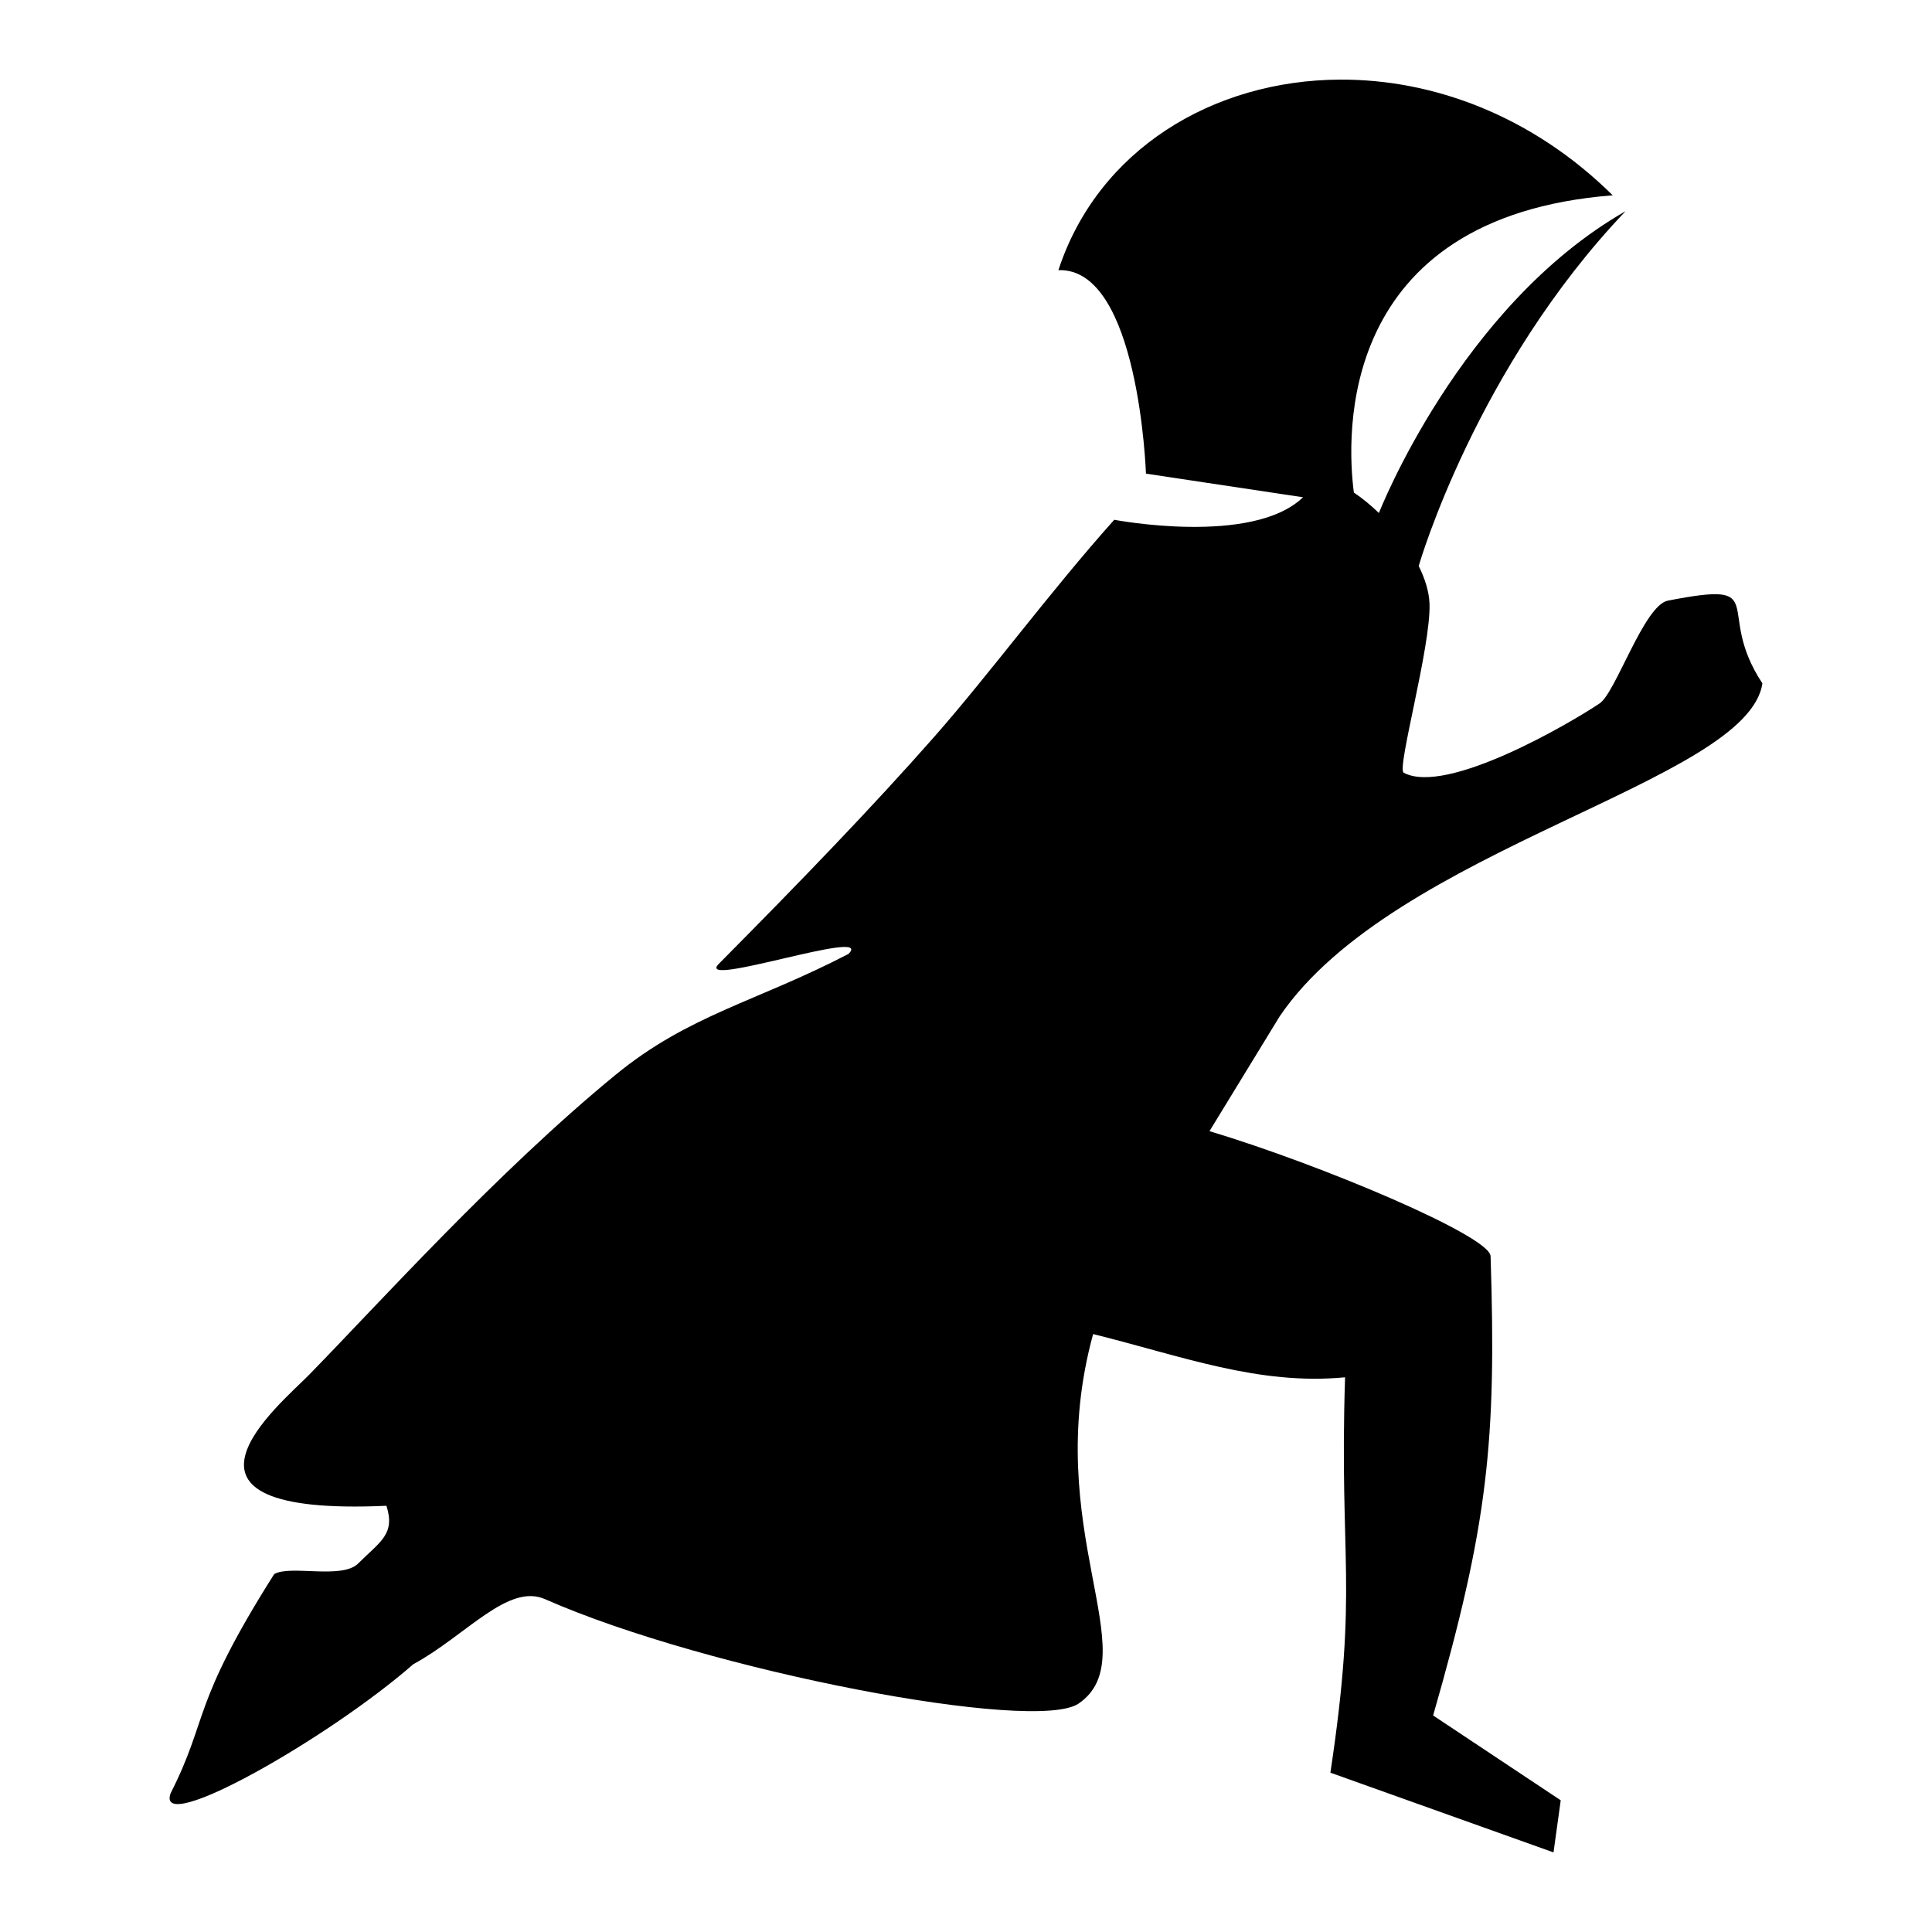
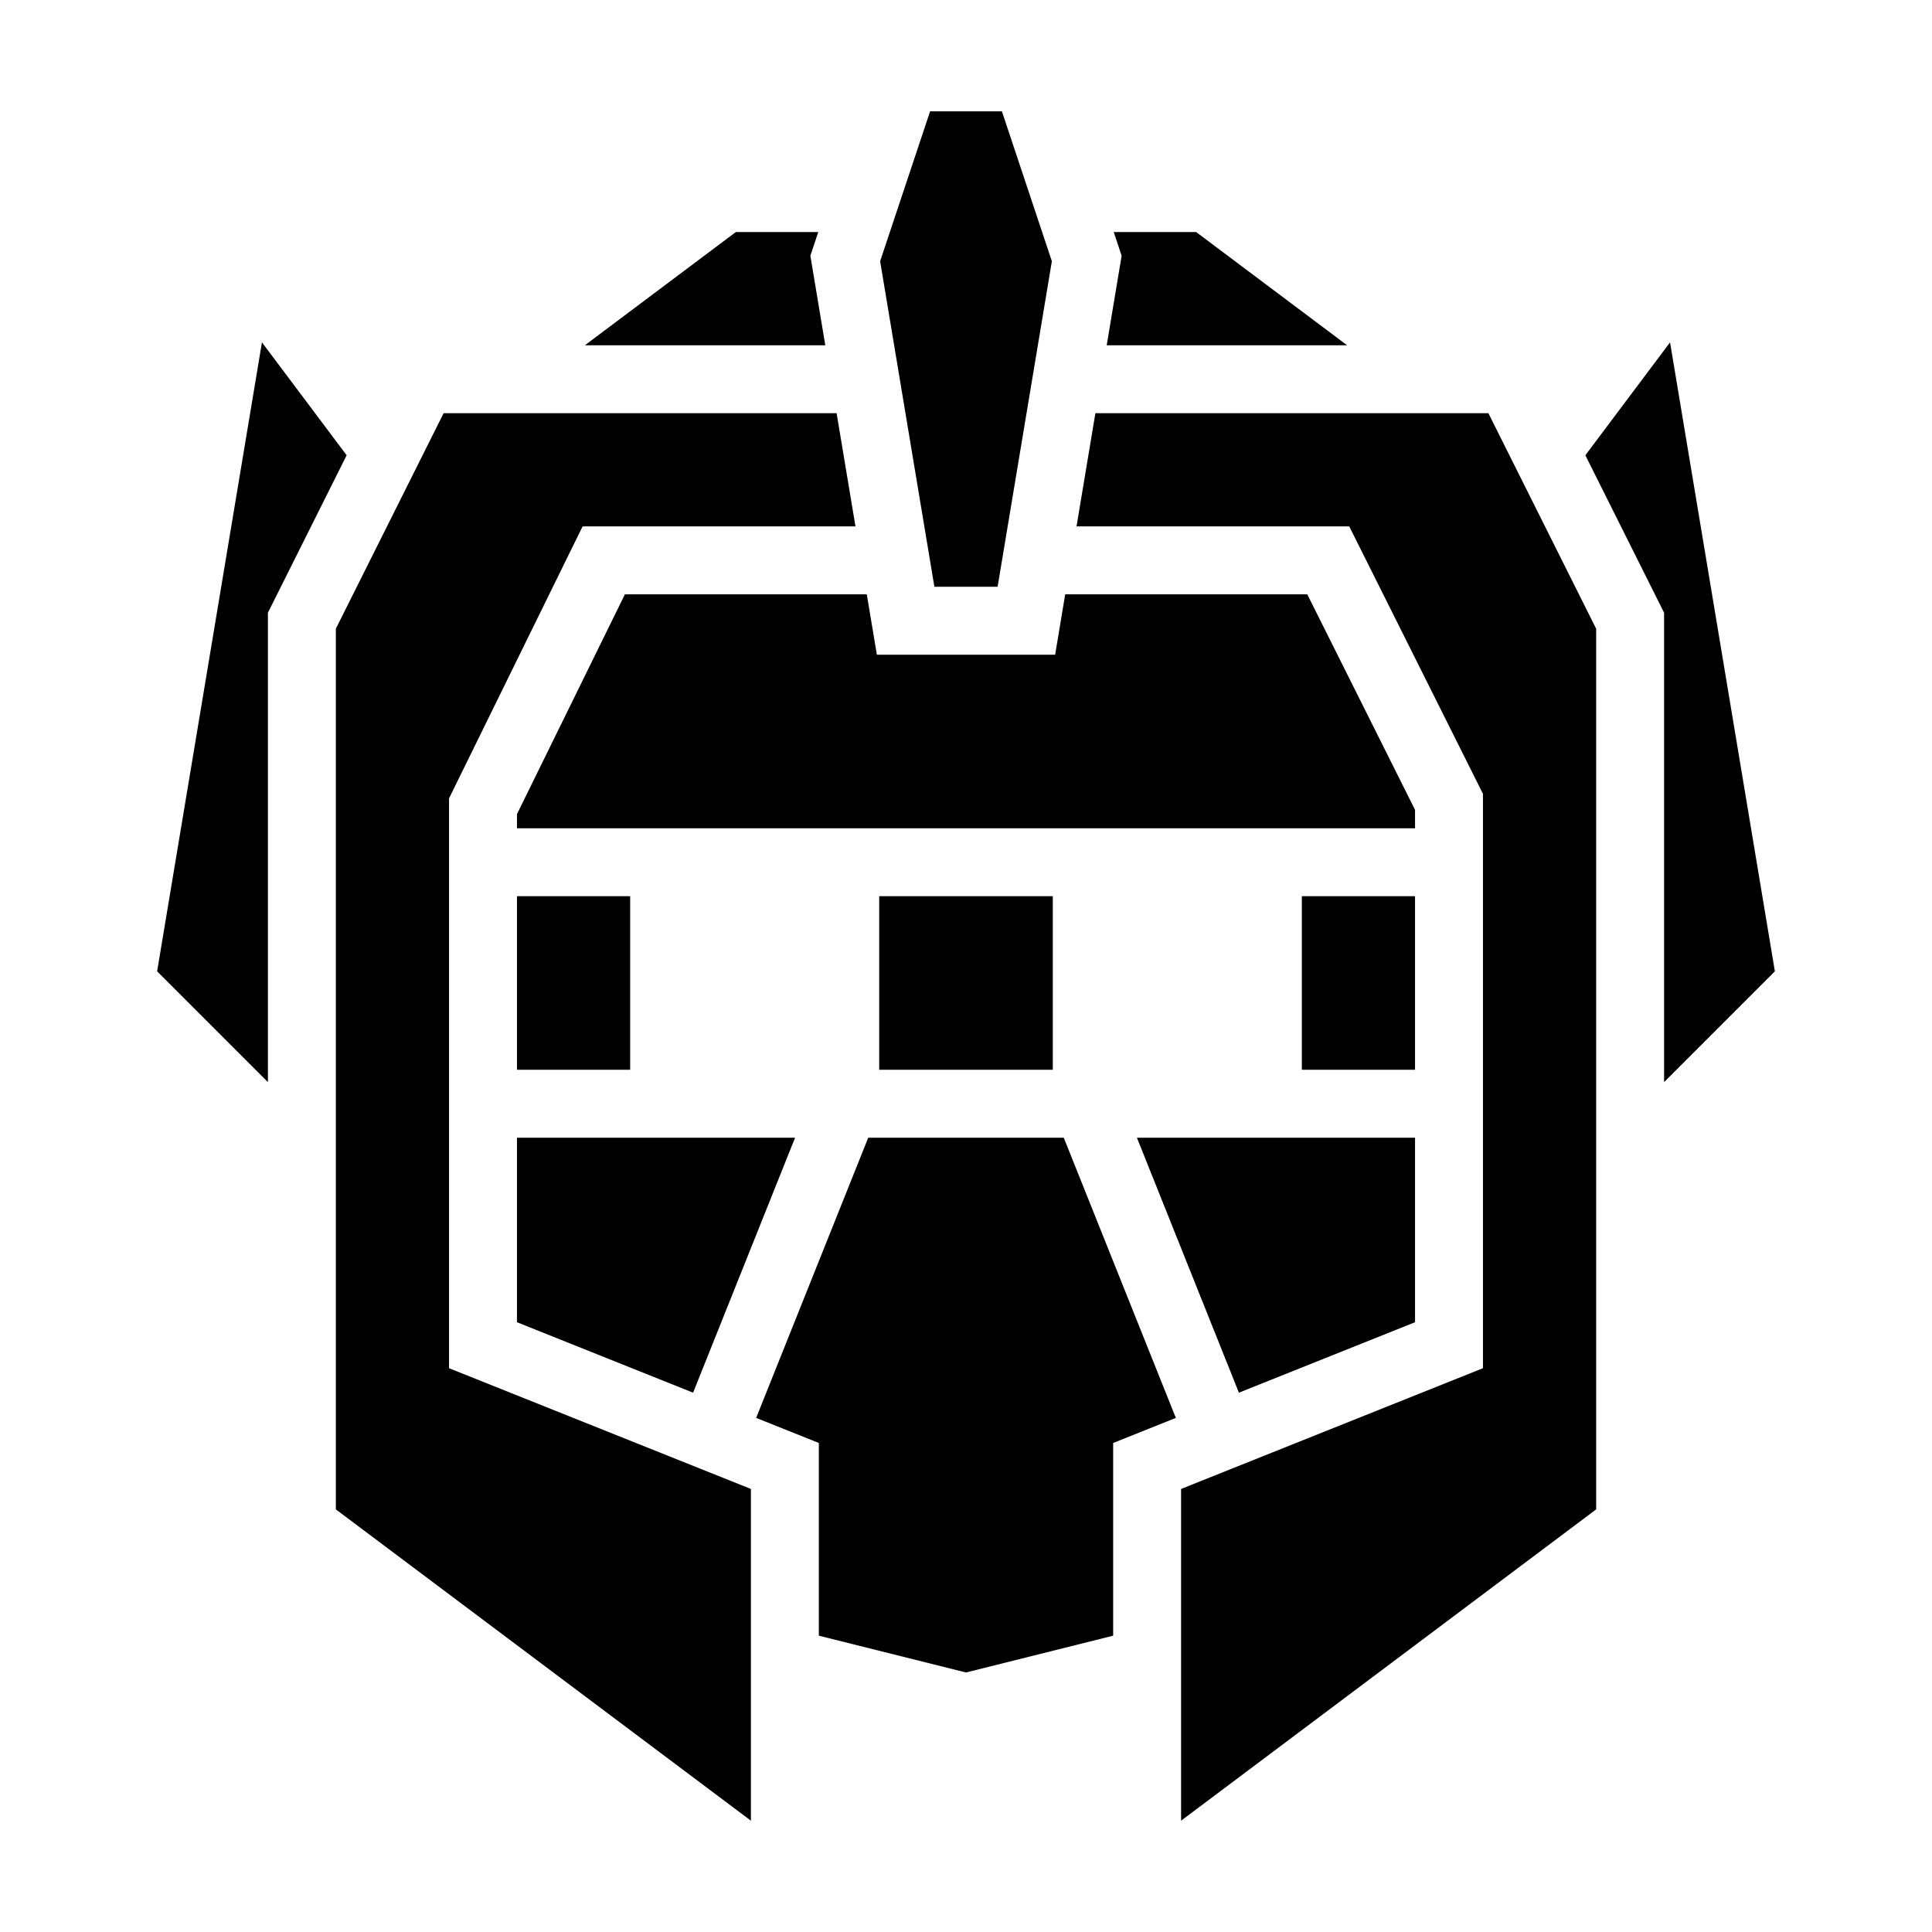
<svg xmlns="http://www.w3.org/2000/svg" viewBox="0 0 512 512">
-   <path fill="#000" d="M355.102 21.097c-33.682.164-64.173 18.585-74.615 50.5 21.357-.79 23.203 53.922 23.203 53.922l41.619 6.262c-13.41 12.963-50.025 5.967-50.025 5.967-17.14 19.182-33.124 40.966-47.758 57.578-15.952 18.127-35.2 38.103-57.018 60.086-6.79 6.823 41.594-9.821 34.342-2.604-24.567 12.751-42.297 16.097-61.764 32.069-31.312 25.674-62.853 60.71-81.146 79.431-7.711 7.91-44.362 37.674 20.469 34.74 2.404 7.52-1.621 9.456-7.493 15.293-4.327 4.303-18.082.283-22.263 2.828-22.172 35.055-17.246 37.975-27.43 58.047-4.252 11.635 41.68-14.404 64.305-34.18 13.974-7.58 25.147-21.652 35.002-17.202 43.11 18.984 129.826 35.53 141.328 27.619 18.368-12.646-10.321-46.343 3.832-97.912 23.47 5.817 43.825 13.657 66.767 11.459-1.581 49.307 3.56 55.306-3.888 104.777l59.129 21.127 1.91-13.809-33.815-22.478c14.568-50.659 16.809-72.578 15.227-121.719-.16-5.372-45.168-24.325-74.492-33.133l18.593-30.412c30.393-44.788 124.141-62.055 127.932-88.258-13.02-19.676 3.022-27.384-25.092-21.912-6.295 1.318-13.771 24.346-18.023 27.213-7.843 5.276-40.655 24.477-51.951 18.377-1.9-1.026 7.246-33.441 6.85-44.78-.116-3.205-1.19-6.625-2.866-10.001.185-.64 15.24-52.482 54.809-94.016-43.978 25.134-65.332 79.925-65.354 79.98-2.207-2.134-4.476-3.983-6.639-5.423-1.916-14.7-4.819-73.02 68.598-78.776-21.427-21.177-47.704-30.78-72.283-30.66z" />
+   <path fill="#000" d="M246.488 29.5l-13.244 39.725 14.381 86.275h16.75l14.38-86.275L265.515 29.5h-19.026zM195 61.5l-40 30h63.709l-3.953-23.725 2.092-6.275H195zm100.152 0l2.092 6.275-3.953 23.725H357l-40-30h-21.848zM69.42 90.727L41.639 257.41 71 286.773V162.375l20.863-41.725L69.42 90.727zm373.16 0l-22.443 29.923L441 162.375v124.398l29.361-29.363-27.78-166.683zM117.563 109.5L89 166.625V400l110 82.5v-87.906l-80-32V211.576l35.393-72.076h72.316l-5-30H117.562zm172.728 0l-5 30h72.272L393 210.375v152.219l-80 32V482.5L423 400V166.625L394.437 109.5H290.291zm-124.684 48L137 215.758v3.742h238v-4.875L346.437 157.5h-64.146l-2.666 16h-47.25l-2.666-16h-64.102zM137 237.5v46h30v-46h-30zm96 0v46h46v-46h-46zm112 0v46h30v-46h-30zm-208 64v48.906l46.678 18.67 27.029-67.576H137zm93.092 0l-29.705 74.262L217 382.406v51.067l39 9.75 39-9.75v-51.067l16.613-6.644-29.705-74.262h-51.816zm71.201 0l27.03 67.576L375 350.406V301.5h-73.707z" />
</svg>
